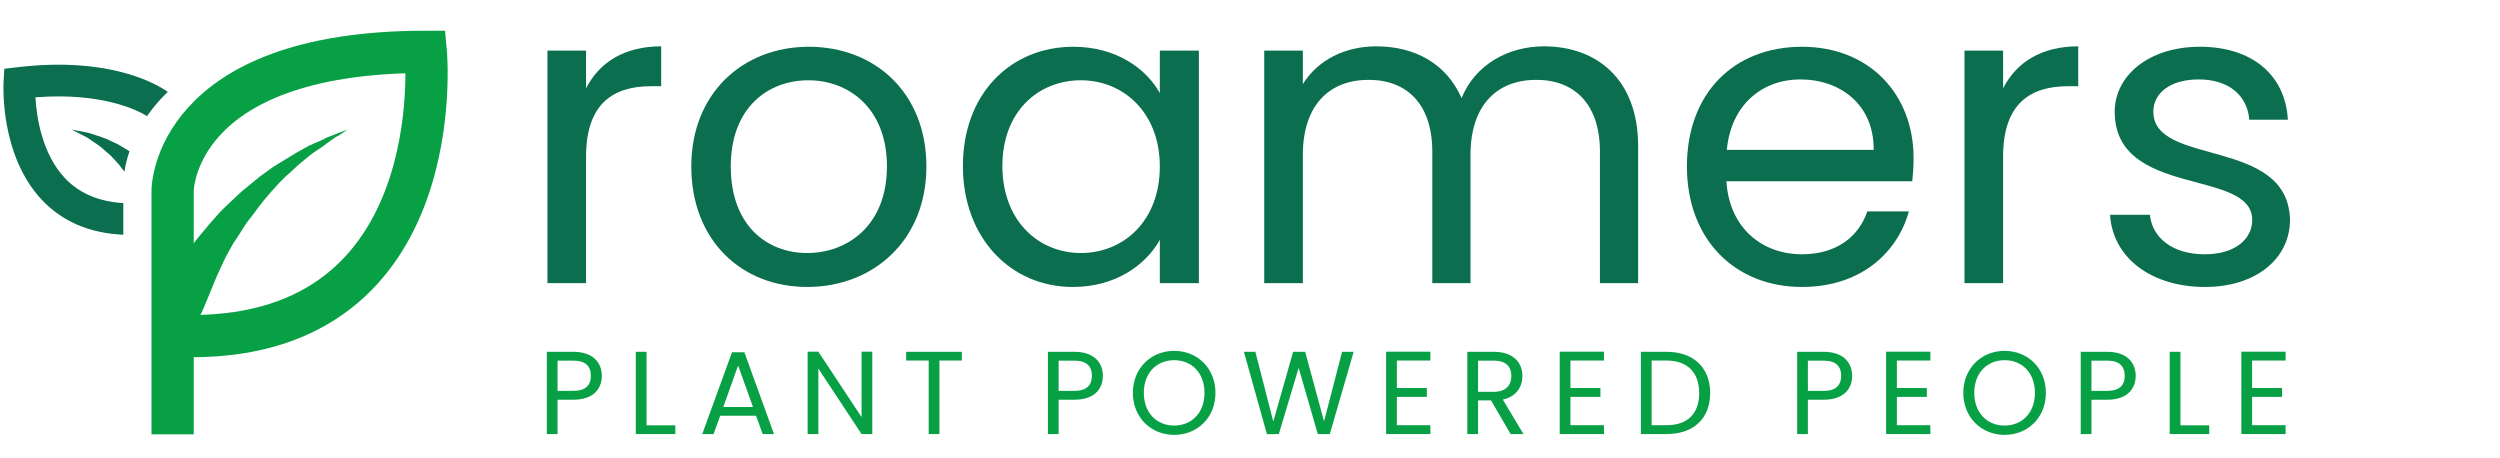
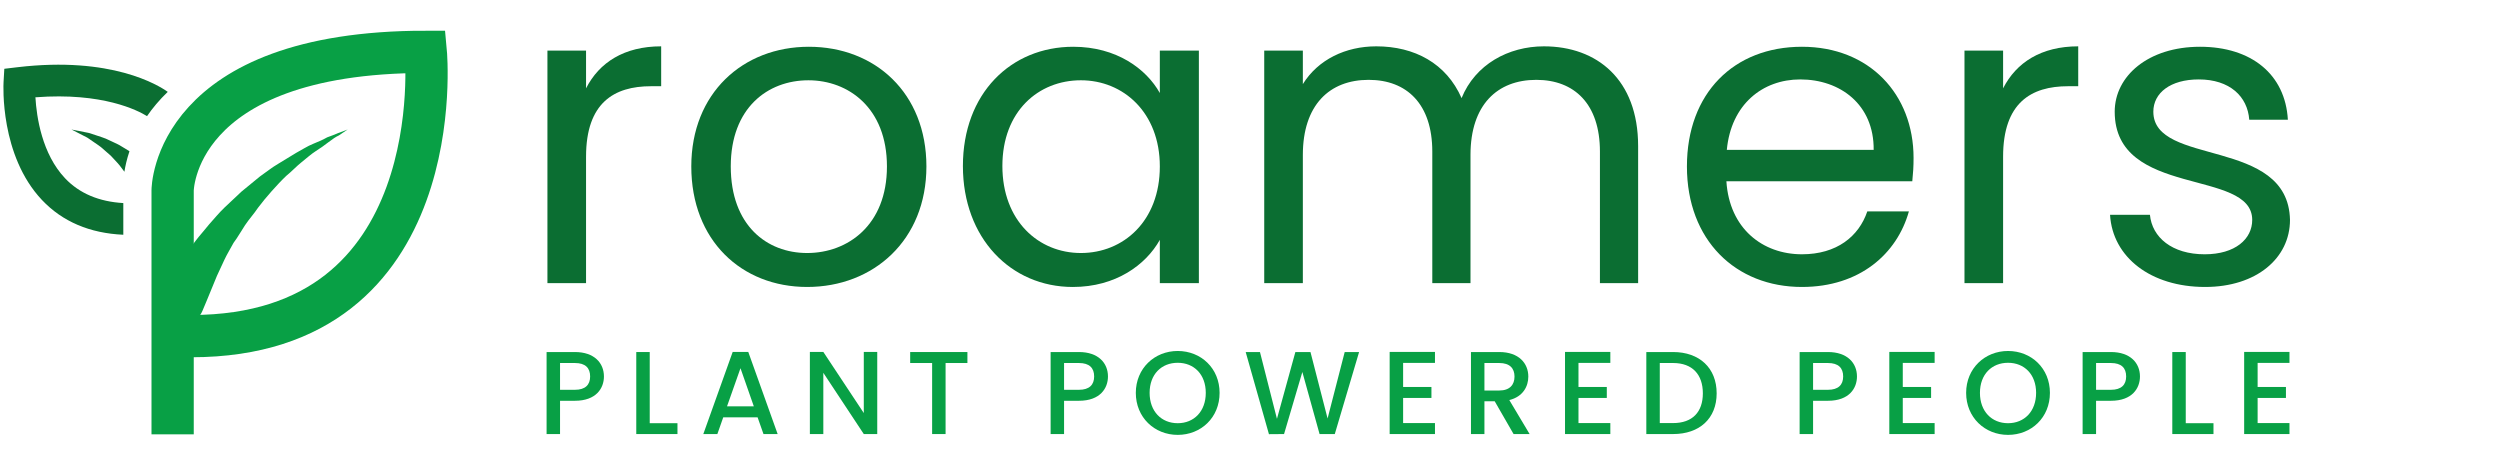
<svg xmlns="http://www.w3.org/2000/svg" version="1.1" id="Layer_1" x="0px" y="0px" width="354.949px" height="65px" viewBox="0 0 354.949 65" enable-background="new 0 0 354.949 65" xml:space="preserve">
  <path stroke="#03CE6A" stroke-width="6.653" stroke-miterlimit="10" d="M97.518,139.009" />
  <path fill="none" stroke="#08A045" stroke-width="6" stroke-miterlimit="10" d="M24.509,61.669V27.044c0,0,0-19.685,35.943-19.685  c0,0,3.762,40.364-33.283,40.364" />
  <g>
    <path fill="#08A045" d="M23.137,40.924c0,0,0.349-0.433,0.816-1.198s1.282-1.951,2.2-3.361c0.463-0.645,1.038-1.407,1.613-2.168   s1.269-1.507,1.954-2.374c0.682-0.758,1.38-1.612,2.17-2.367c0.802-0.755,1.592-1.498,2.394-2.252   c0.91-0.751,1.697-1.387,2.607-2.138c0.906-0.632,1.693-1.279,2.596-1.803s1.686-1.051,2.589-1.575   c0.792-0.419,1.575-0.947,2.364-1.258c0.789-0.312,1.457-0.615,2.018-0.933c0.557-0.199,1.115-0.409,1.565-0.611   c0.896-0.308,1.346-0.51,1.346-0.51s-0.453,0.322-1.249,0.849c-0.45,0.202-0.903,0.524-1.467,0.95s-1.129,0.852-1.813,1.275   c-0.672,0.423-1.363,1.061-2.038,1.592s-1.37,1.289-2.156,1.924c-0.679,0.639-1.373,1.396-2.056,2.155   c-0.682,0.758-1.38,1.612-1.954,2.374c-0.578,0.869-1.272,1.615-1.85,2.485c-0.578,0.869-1.048,1.742-1.622,2.492   c-0.47,0.873-0.937,1.626-1.296,2.394s-0.706,1.525-1.065,2.293c-0.595,1.42-1.075,2.628-1.437,3.492   c-0.362,0.876-0.595,1.42-0.595,1.42c-0.713,1.752-2.616,2.461-4.369,1.748c-1.752-0.713-2.461-2.616-1.748-4.369   C22.896,41.36,22.903,41.145,23.137,40.924L23.137,40.924z" />
  </g>
  <path fill="none" stroke="#03CE6A" stroke-width="1.106" stroke-miterlimit="10" d="M18.758,38.666" />
  <g enable-background="new    ">
-     <path fill="#0B6E4F" d="M83.207,40.201h-5.483V7.181h5.483v5.362c1.868-3.676,5.423-5.965,10.666-5.965v5.664h-1.446   c-5.242,0-9.219,2.35-9.219,10.002L83.207,40.201L83.207,40.201z" />
-     <path fill="#0B6E4F" d="M114.6,40.743c-9.34,0-16.45-6.628-16.45-17.112c0-10.425,7.352-16.992,16.691-16.992   c9.4,0,16.691,6.567,16.691,16.992C131.533,34.115,124,40.743,114.6,40.743z M114.6,35.923c5.725,0,11.328-3.917,11.328-12.292   c0-8.315-5.483-12.232-11.147-12.232c-5.784,0-11.027,3.917-11.027,12.232C103.754,32.006,108.875,35.923,114.6,35.923z" />
-     <path fill="#0B6E4F" d="M152.38,6.639c6.146,0,10.364,3.133,12.292,6.567V7.181h5.544v33.021h-5.544v-6.146   c-1.988,3.556-6.267,6.688-12.353,6.688c-8.797,0-15.606-6.93-15.606-17.173C136.713,13.267,143.523,6.639,152.38,6.639z    M153.465,11.398c-6.026,0-11.147,4.398-11.147,12.172s5.121,12.353,11.147,12.353c6.025,0,11.207-4.52,11.207-12.292   C164.672,15.978,159.491,11.398,153.465,11.398z" />
-     <path fill="#0B6E4F" d="M227.158,21.521c0-6.749-3.615-10.184-9.038-10.184c-5.544,0-9.34,3.556-9.34,10.666V40.2h-5.423V21.52   c0-6.749-3.616-10.184-9.039-10.184c-5.544,0-9.34,3.556-9.34,10.666v18.197h-5.483V7.181h5.483v4.76   c2.169-3.495,6.086-5.362,10.425-5.362c5.423,0,9.942,2.41,12.111,7.351c1.929-4.76,6.628-7.351,11.689-7.351   c7.532,0,13.378,4.699,13.378,14.16v19.463h-5.424L227.158,21.521L227.158,21.521z" />
-     <path fill="#0B6E4F" d="M255.839,40.743c-9.4,0-16.33-6.628-16.33-17.112c0-10.425,6.688-16.992,16.33-16.992   c9.581,0,15.848,6.748,15.848,15.787c0,1.205-0.061,2.169-0.181,3.313h-26.393c0.422,6.688,5.121,10.364,10.726,10.364   c4.94,0,8.074-2.53,9.279-6.086h5.905C269.336,36.043,264.033,40.743,255.839,40.743z M245.173,21.28h20.85   c0.06-6.447-4.761-10.003-10.425-10.003C250.234,11.277,245.775,14.833,245.173,21.28z" />
-     <path fill="#0B6E4F" d="M284.399,40.201h-5.483V7.181h5.483v5.362c1.868-3.676,5.423-5.965,10.666-5.965v5.664h-1.446   c-5.242,0-9.22,2.35-9.22,10.002V40.201z" />
-     <path fill="#0B6E4F" d="M313.081,40.743c-7.713,0-13.137-4.218-13.498-10.243h5.664c0.302,3.193,3.134,5.604,7.773,5.604   c4.338,0,6.749-2.169,6.749-4.881c0-7.352-19.523-3.073-19.523-15.365c0-5.062,4.76-9.219,12.111-9.219   c7.291,0,12.111,3.916,12.474,10.363h-5.483c-0.241-3.313-2.772-5.725-7.171-5.725c-4.037,0-6.447,1.929-6.447,4.58   c0,7.833,19.161,3.555,19.402,15.365C325.132,36.646,320.372,40.743,313.081,40.743z" />
+     <path fill="#0B6E32" d="M83.207,40.201h-5.483V7.181h5.483v5.362c1.868-3.676,5.423-5.965,10.666-5.965v5.664h-1.446   c-5.242,0-9.219,2.35-9.219,10.002L83.207,40.201L83.207,40.201z" />
+     <path fill="#0B6E32" d="M114.6,40.743c-9.34,0-16.45-6.628-16.45-17.112c0-10.425,7.352-16.992,16.691-16.992   c9.4,0,16.691,6.567,16.691,16.992C131.533,34.115,124,40.743,114.6,40.743z M114.6,35.923c5.725,0,11.328-3.917,11.328-12.292   c0-8.315-5.483-12.232-11.147-12.232c-5.784,0-11.027,3.917-11.027,12.232C103.754,32.006,108.875,35.923,114.6,35.923z" />
+     <path fill="#0B6E32" d="M152.38,6.639c6.146,0,10.364,3.133,12.292,6.567V7.181h5.544v33.021h-5.544v-6.146   c-1.988,3.556-6.267,6.688-12.353,6.688c-8.797,0-15.606-6.93-15.606-17.173C136.713,13.267,143.523,6.639,152.38,6.639z    M153.465,11.398c-6.026,0-11.147,4.398-11.147,12.172s5.121,12.353,11.147,12.353c6.025,0,11.207-4.52,11.207-12.292   C164.672,15.978,159.491,11.398,153.465,11.398z" />
+     <path fill="#0B6E32" d="M227.158,21.521c0-6.749-3.615-10.184-9.038-10.184c-5.544,0-9.34,3.556-9.34,10.666V40.2h-5.423V21.52   c0-6.749-3.616-10.184-9.039-10.184c-5.544,0-9.34,3.556-9.34,10.666v18.197h-5.483V7.181h5.483v4.76   c2.169-3.495,6.086-5.362,10.425-5.362c5.423,0,9.942,2.41,12.111,7.351c1.929-4.76,6.628-7.351,11.689-7.351   c7.532,0,13.378,4.699,13.378,14.16v19.463h-5.424L227.158,21.521L227.158,21.521z" />
+     <path fill="#0B6E32" d="M255.839,40.743c-9.4,0-16.33-6.628-16.33-17.112c0-10.425,6.688-16.992,16.33-16.992   c9.581,0,15.848,6.748,15.848,15.787c0,1.205-0.061,2.169-0.181,3.313h-26.393c0.422,6.688,5.121,10.364,10.726,10.364   c4.94,0,8.074-2.53,9.279-6.086h5.905C269.336,36.043,264.033,40.743,255.839,40.743z M245.173,21.28h20.85   c0.06-6.447-4.761-10.003-10.425-10.003C250.234,11.277,245.775,14.833,245.173,21.28z" />
+     <path fill="#0B6E32" d="M284.399,40.201h-5.483V7.181h5.483v5.362c1.868-3.676,5.423-5.965,10.666-5.965v5.664h-1.446   c-5.242,0-9.22,2.35-9.22,10.002V40.201z" />
+     <path fill="#0B6E32" d="M313.081,40.743c-7.713,0-13.137-4.218-13.498-10.243h5.664c0.302,3.193,3.134,5.604,7.773,5.604   c4.338,0,6.749-2.169,6.749-4.881c0-7.352-19.523-3.073-19.523-15.365c0-5.062,4.76-9.219,12.111-9.219   c7.291,0,12.111,3.916,12.474,10.363h-5.483c-0.241-3.313-2.772-5.725-7.171-5.725c-4.037,0-6.447,1.929-6.447,4.58   c0,7.833,19.161,3.555,19.402,15.365C325.132,36.646,320.372,40.743,313.081,40.743z" />
  </g>
  <g enable-background="new    ">
    <path fill="#646464" d="M82.967,87.825h-1.474v3.77h-3.719V79.732h5.193c2.982,0,4.507,1.676,4.507,4.071   C87.474,85.999,85.949,87.825,82.967,87.825z M82.548,84.894c0.837,0,1.156-0.437,1.156-1.09s-0.318-1.089-1.156-1.089h-1.056   v2.179H82.548z" />
    <path fill="#646464" d="M94.36,79.732v9.048h3.585v2.814H90.64V79.732H94.36z" />
    <path fill="#646464" d="M108.72,89.802h-3.954l-0.586,1.793h-3.904l4.339-11.862h4.289l4.323,11.862h-3.921L108.72,89.802z    M106.743,83.703l-1.072,3.301h2.145L106.743,83.703z" />
    <path fill="#646464" d="M127.434,79.732v11.862h-3.72l-3.938-5.965v5.965h-3.719V79.732h3.719l3.938,6.065v-6.065H127.434z" />
    <path fill="#646464" d="M130.434,79.732h9.985v2.949h-3.15v8.913h-3.719v-8.912h-3.116L130.434,79.732L130.434,79.732z" />
    <path fill="#646464" d="M153.455,87.825h-1.475v3.77h-3.719V79.732h5.193c2.982,0,4.507,1.676,4.507,4.071   C157.962,85.999,156.437,87.825,153.455,87.825z M153.036,84.894c0.838,0,1.156-0.437,1.156-1.09s-0.318-1.089-1.156-1.089h-1.056   v2.179H153.036z" />
    <path fill="#646464" d="M166.91,91.712c-3.368,0-6.115-2.529-6.115-6.099c0-3.568,2.747-6.081,6.115-6.081   c3.384,0,6.081,2.513,6.081,6.081C172.991,89.183,170.261,91.712,166.91,91.712z M166.91,88.244c1.491,0,2.312-1.056,2.312-2.631   c0-1.608-0.82-2.646-2.312-2.646c-1.525,0-2.329,1.038-2.329,2.646C164.581,87.189,165.385,88.244,166.91,88.244z" />
    <path fill="#646464" d="M175.991,79.732h4.004l1.072,7.473l1.608-7.473h4.055l1.608,7.473l1.072-7.473h4.004L190.7,91.594h-4.624   l-1.374-6.735l-1.374,6.735h-4.624L175.991,79.732z" />
    <path fill="#646464" d="M204.659,82.698h-4.188v1.458h3.686v2.798h-3.686v1.675h4.188v2.966h-7.908V79.732h7.908V82.698z" />
    <path fill="#646464" d="M213.589,79.732c2.982,0,4.507,1.709,4.507,3.888c0,1.558-0.871,2.881-2.562,3.435l2.58,4.54h-4.089   l-2.228-4.256h-0.018v4.256h-3.719V79.732H213.589z M213.254,82.849h-1.475v2.011h1.475c0.704,0,1.072-0.302,1.072-1.005   C214.326,83.251,213.958,82.849,213.254,82.849z" />
    <path fill="#646464" d="M229.188,82.698H225v1.458h3.686v2.798H225v1.675h4.188v2.966h-7.908V79.732h7.908V82.698z" />
    <path fill="#646464" d="M243.698,85.63c0,3.385-2.379,5.965-6.165,5.965h-4.942V79.732h4.942   C241.319,79.732,243.698,82.212,243.698,85.63z M237.198,88.277c1.642,0,2.73-0.922,2.73-2.647s-1.089-2.646-2.73-2.646h-0.888   v5.294L237.198,88.277L237.198,88.277z" />
    <path fill="#646464" d="M257.068,87.825h-1.475v3.77h-3.719V79.732h5.193c2.982,0,4.507,1.676,4.507,4.071   C261.575,85.999,260.051,87.825,257.068,87.825z M256.649,84.894c0.838,0,1.156-0.437,1.156-1.09s-0.318-1.089-1.156-1.089h-1.056   v2.179H256.649z" />
    <path fill="#646464" d="M272.651,82.698h-4.188v1.458h3.686v2.798h-3.686v1.675h4.188v2.966h-7.908V79.732h7.908V82.698z" />
    <path fill="#646464" d="M281.833,91.712c-3.368,0-6.115-2.529-6.115-6.099c0-3.568,2.747-6.081,6.115-6.081   c3.384,0,6.081,2.513,6.081,6.081C287.914,89.183,285.183,91.712,281.833,91.712z M281.833,88.244c1.491,0,2.312-1.056,2.312-2.631   c0-1.608-0.82-2.646-2.312-2.646c-1.524,0-2.329,1.038-2.329,2.646C279.504,87.189,280.308,88.244,281.833,88.244z" />
    <path fill="#646464" d="M296.443,87.825h-1.475v3.77h-3.719V79.732h5.193c2.982,0,4.507,1.676,4.507,4.071   C300.95,85.999,299.426,87.825,296.443,87.825z M296.024,84.894c0.838,0,1.156-0.437,1.156-1.09s-0.318-1.089-1.156-1.089h-1.056   v2.179H296.024z" />
    <path fill="#646464" d="M307.836,79.732v9.048h3.586v2.814h-7.305V79.732H307.836z" />
    <path fill="#646464" d="M322.498,82.698h-4.189v1.458h3.687v2.798h-3.687v1.675h4.189v2.966h-7.908V79.732h7.908V82.698z" />
  </g>
  <g>
    <path fill="none" d="M5.029,13.815c0.164,2.792,0.926,8.033,4.216,11.504c2.031,2.143,4.812,3.314,8.264,3.512v-2.787   c0-0.138,0.013-0.743,0.156-1.659c-0.12-0.167-0.254-0.333-0.389-0.518c-0.19-0.236-0.368-0.513-0.606-0.747   c-0.23-0.248-0.467-0.504-0.708-0.764c-0.233-0.277-0.521-0.494-0.792-0.739c-0.277-0.242-0.555-0.485-0.828-0.724   c-0.284-0.227-0.588-0.412-0.872-0.615c-0.29-0.199-0.57-0.391-0.835-0.573c-0.26-0.2-0.544-0.308-0.791-0.446   c-1.018-0.522-1.696-0.87-1.696-0.87s0.755,0.149,1.887,0.372c0.283,0.066,0.608,0.097,0.918,0.219   c0.319,0.106,0.656,0.218,1.004,0.334c0.347,0.122,0.721,0.228,1.081,0.378c0.355,0.166,0.715,0.334,1.075,0.503   c0.359,0.176,0.739,0.327,1.069,0.546c0.342,0.206,0.678,0.41,1.003,0.606c0.071,0.04,0.133,0.087,0.199,0.131   c0.496-1.483,1.271-3.203,2.493-4.987C19.571,15.681,14.57,13.084,5.029,13.815z" />
-     <path fill="#0B6E4F" d="M9.245,25.319c-3.29-3.471-4.052-8.712-4.216-11.504c9.541-0.732,14.542,1.865,15.847,2.674   c0.781-1.141,1.753-2.305,2.939-3.447C22.48,12.09,15.823,7.961,2.486,9.543L0.613,9.766l-0.108,1.883   c-0.024,0.422-0.524,10.415,5.453,16.745c2.906,3.077,6.796,4.722,11.55,4.936v-4.498C14.057,28.633,11.276,27.462,9.245,25.319z" />
-     <path fill="#0B6E4F" d="M17.18,20.74c-0.329-0.219-0.71-0.37-1.069-0.546c-0.36-0.168-0.72-0.337-1.075-0.503   c-0.36-0.15-0.734-0.255-1.081-0.378c-0.348-0.116-0.684-0.228-1.004-0.334c-0.31-0.122-0.635-0.153-0.918-0.219   c-1.132-0.223-1.887-0.372-1.887-0.372s0.678,0.348,1.696,0.87c0.247,0.138,0.531,0.245,0.791,0.446   c0.266,0.182,0.546,0.374,0.835,0.573c0.284,0.202,0.588,0.388,0.872,0.615c0.273,0.239,0.55,0.481,0.828,0.724   c0.271,0.245,0.559,0.462,0.792,0.739c0.241,0.26,0.478,0.516,0.708,0.764c0.238,0.235,0.417,0.511,0.606,0.747   c0.135,0.185,0.27,0.351,0.389,0.518c0.12-0.771,0.337-1.766,0.718-2.908c-0.067-0.043-0.128-0.091-0.199-0.131   C17.858,21.15,17.522,20.946,17.18,20.74z" />
+     <path fill="#0B6E32" d="M9.245,25.319c-3.29-3.471-4.052-8.712-4.216-11.504c9.541-0.732,14.542,1.865,15.847,2.674   c0.781-1.141,1.753-2.305,2.939-3.447C22.48,12.09,15.823,7.961,2.486,9.543L0.613,9.766l-0.108,1.883   c-0.024,0.422-0.524,10.415,5.453,16.745c2.906,3.077,6.796,4.722,11.55,4.936v-4.498C14.057,28.633,11.276,27.462,9.245,25.319z" />
+     <path fill="#0B6E32" d="M17.18,20.74c-0.329-0.219-0.71-0.37-1.069-0.546c-0.36-0.168-0.72-0.337-1.075-0.503   c-0.36-0.15-0.734-0.255-1.081-0.378c-0.348-0.116-0.684-0.228-1.004-0.334c-0.31-0.122-0.635-0.153-0.918-0.219   c-1.132-0.223-1.887-0.372-1.887-0.372s0.678,0.348,1.696,0.87c0.247,0.138,0.531,0.245,0.791,0.446   c0.266,0.182,0.546,0.374,0.835,0.573c0.284,0.202,0.588,0.388,0.872,0.615c0.273,0.239,0.55,0.481,0.828,0.724   c0.271,0.245,0.559,0.462,0.792,0.739c0.241,0.26,0.478,0.516,0.708,0.764c0.238,0.235,0.417,0.511,0.606,0.747   c0.135,0.185,0.27,0.351,0.389,0.518c0.12-0.771,0.337-1.766,0.718-2.908c-0.067-0.043-0.128-0.091-0.199-0.131   C17.858,21.15,17.522,20.946,17.18,20.74z" />
  </g>
  <g enable-background="new    ">
-     <path fill="#08A045" d="M81.408,56.752h-2.245v4.875h-1.524V49.949h3.77c2.748,0,4.038,1.508,4.038,3.418   C85.446,55.144,84.306,56.752,81.408,56.752z M81.408,55.495c1.743,0,2.48-0.821,2.48-2.128c0-1.357-0.737-2.161-2.48-2.161h-2.245   v4.289H81.408z" />
-     <path fill="#08A045" d="M91.796,49.949v10.438h4.088v1.24h-5.613V49.949H91.796z" />
-     <path fill="#08A045" d="M107.345,59.03h-5.093l-0.938,2.597h-1.608l4.222-11.61h1.759l4.205,11.61h-1.608L107.345,59.03z    M104.798,51.893l-2.111,5.897h4.222L104.798,51.893z" />
-     <path fill="#08A045" d="M123.848,49.933v11.694h-1.525l-6.132-9.299v9.299h-1.524V49.933h1.524l6.132,9.282v-9.282H123.848z" />
-     <path fill="#08A045" d="M128.657,49.949h7.908v1.24h-3.184v10.438h-1.524V51.189h-3.2V49.949z" />
-     <path fill="#08A045" d="M152.549,56.752h-2.245v4.875h-1.524V49.949h3.77c2.748,0,4.038,1.508,4.038,3.418   C156.587,55.144,155.448,56.752,152.549,56.752z M152.549,55.495c1.742,0,2.479-0.821,2.479-2.128c0-1.357-0.737-2.161-2.479-2.161   h-2.245v4.289H152.549z" />
-     <path fill="#08A045" d="M166.707,61.744c-3.283,0-5.863-2.463-5.863-5.965c0-3.501,2.58-5.964,5.863-5.964   c3.301,0,5.864,2.463,5.864,5.964C172.572,59.281,170.008,61.744,166.707,61.744z M166.707,60.421c2.463,0,4.307-1.793,4.307-4.642   c0-2.864-1.844-4.641-4.307-4.641s-4.306,1.776-4.306,4.641C162.402,58.628,164.245,60.421,166.707,60.421z" />
-     <path fill="#08A045" d="M176.611,49.949h1.625l2.546,9.901l2.815-9.901h1.709l2.681,9.868l2.563-9.868h1.642l-3.385,11.678h-1.709   l-2.714-9.399l-2.814,9.399l-1.692,0.017L176.611,49.949z" />
-     <path fill="#08A045" d="M203.084,51.189h-4.759v3.903h4.256v1.257h-4.256v4.021h4.759v1.257h-6.283V49.933h6.283V51.189z" />
-     <path fill="#08A045" d="M212.098,49.949c2.748,0,4.055,1.524,4.055,3.435c0,1.491-0.821,2.915-2.781,3.351l2.932,4.893h-1.826   l-2.781-4.775h-1.843v4.775h-1.524V49.949H212.098z M212.098,51.206h-2.245v4.423h2.245c1.726,0,2.479-0.938,2.479-2.245   C214.577,52.061,213.84,51.206,212.098,51.206z" />
-     <path fill="#08A045" d="M227.73,51.189h-4.759v3.903h4.256v1.257h-4.256v4.021h4.759v1.257h-6.283V49.933h6.283V51.189z" />
-     <path fill="#08A045" d="M242.809,55.813c0,3.619-2.362,5.813-6.199,5.813h-3.636V49.949h3.636   C240.447,49.949,242.809,52.194,242.809,55.813z M236.61,60.37c3.049,0,4.641-1.709,4.641-4.557c0-2.849-1.592-4.624-4.641-4.624   h-2.111v9.181H236.61z" />
-     <path fill="#08A045" d="M258.928,56.752h-2.245v4.875h-1.524V49.949h3.77c2.748,0,4.038,1.508,4.038,3.418   C262.966,55.144,261.826,56.752,258.928,56.752z M258.928,55.495c1.742,0,2.479-0.821,2.479-2.128c0-1.357-0.737-2.161-2.479-2.161   h-2.245v4.289H258.928z" />
-     <path fill="#08A045" d="M274.074,51.189h-4.759v3.903h4.256v1.257h-4.256v4.021h4.759v1.257h-6.283V49.933h6.283V51.189z" />
-     <path fill="#08A045" d="M284.612,61.744c-3.283,0-5.863-2.463-5.863-5.965c0-3.501,2.58-5.964,5.863-5.964   c3.301,0,5.864,2.463,5.864,5.964C290.476,59.281,287.913,61.744,284.612,61.744z M284.612,60.421c2.463,0,4.307-1.793,4.307-4.642   c0-2.864-1.844-4.641-4.307-4.641s-4.306,1.776-4.306,4.641C280.307,58.628,282.149,60.421,284.612,60.421z" />
-     <path fill="#08A045" d="M299.189,56.752h-2.245v4.875h-1.524V49.949h3.77c2.748,0,4.038,1.508,4.038,3.418   C303.227,55.144,302.088,56.752,299.189,56.752z M299.189,55.495c1.742,0,2.479-0.821,2.479-2.128c0-1.357-0.737-2.161-2.479-2.161   h-2.245v4.289H299.189z" />
-     <path fill="#08A045" d="M309.578,49.949v10.438h4.088v1.24h-5.612V49.949H309.578z" />
-     <path fill="#08A045" d="M324.507,51.189h-4.759v3.903h4.256v1.257h-4.256v4.021h4.759v1.257h-6.283V49.933h6.283V51.189z" />
+     <path fill="#08A045" d="M81.408,106.755h-2.245v4.875h-1.524V99.952h3.77c2.748,0,4.038,1.508,4.038,3.418   C85.446,105.147,84.306,106.755,81.408,106.755z M81.408,105.498c1.743,0,2.48-0.821,2.48-2.128c0-1.357-0.737-2.161-2.48-2.161   h-2.245v4.289H81.408z" />
+     <path fill="#08A045" d="M91.796,99.952v10.438h4.088v1.24h-5.613V99.952H91.796z" />
+     <path fill="#08A045" d="M107.345,109.033h-5.093l-0.938,2.597h-1.608l4.222-11.61h1.759l4.205,11.61h-1.608L107.345,109.033z    M104.798,101.896l-2.111,5.897h4.222L104.798,101.896z" />
+     <path fill="#08A045" d="M123.848,99.936v11.694h-1.525l-6.132-9.299v9.299h-1.524V99.936h1.524l6.132,9.282v-9.282H123.848z" />
+     <path fill="#08A045" d="M128.657,99.952h7.908v1.24h-3.184v10.438h-1.524v-10.438h-3.2V99.952z" />
+     <path fill="#08A045" d="M152.549,106.755h-2.245v4.875h-1.524V99.952h3.77c2.748,0,4.038,1.508,4.038,3.418   C156.587,105.147,155.448,106.755,152.549,106.755z M152.549,105.498c1.742,0,2.479-0.821,2.479-2.128   c0-1.357-0.737-2.161-2.479-2.161h-2.245v4.289H152.549z" />
+     <path fill="#08A045" d="M166.707,111.747c-3.283,0-5.863-2.463-5.863-5.965c0-3.501,2.58-5.964,5.863-5.964   c3.301,0,5.864,2.463,5.864,5.964C172.572,109.284,170.008,111.747,166.707,111.747z M166.707,110.424   c2.463,0,4.307-1.793,4.307-4.642c0-2.864-1.844-4.641-4.307-4.641s-4.306,1.776-4.306,4.641   C162.402,108.631,164.245,110.424,166.707,110.424z" />
+     <path fill="#08A045" d="M176.611,99.952h1.625l2.546,9.901l2.815-9.901h1.709l2.681,9.868l2.563-9.868h1.642l-3.385,11.678h-1.709   l-2.714-9.399l-2.814,9.399l-1.692,0.017L176.611,99.952z" />
+     <path fill="#08A045" d="M203.084,101.193h-4.759v3.903h4.256v1.257h-4.256v4.021h4.759v1.257h-6.283V99.936h6.283V101.193z" />
+     <path fill="#08A045" d="M212.098,99.952c2.748,0,4.055,1.524,4.055,3.435c0,1.491-0.821,2.915-2.781,3.351l2.932,4.893h-1.826   l-2.781-4.775h-1.843v4.775h-1.524V99.952H212.098z M212.098,101.209h-2.245v4.423h2.245c1.726,0,2.479-0.938,2.479-2.245   C214.577,102.064,213.84,101.209,212.098,101.209z" />
+     <path fill="#08A045" d="M227.73,101.193h-4.759v3.903h4.256v1.257h-4.256v4.021h4.759v1.257h-6.283V99.936h6.283V101.193z" />
+     <path fill="#08A045" d="M242.809,105.817c0,3.619-2.362,5.813-6.199,5.813h-3.636V99.952h3.636   C240.447,99.952,242.809,102.197,242.809,105.817z M236.61,110.373c3.049,0,4.641-1.709,4.641-4.557   c0-2.849-1.592-4.624-4.641-4.624h-2.111v9.181H236.61z" />
+     <path fill="#08A045" d="M258.928,106.755h-2.245v4.875h-1.524V99.952h3.77c2.748,0,4.038,1.508,4.038,3.418   C262.966,105.147,261.826,106.755,258.928,106.755z M258.928,105.498c1.742,0,2.479-0.821,2.479-2.128   c0-1.357-0.737-2.161-2.479-2.161h-2.245v4.289H258.928z" />
+     <path fill="#08A045" d="M274.074,101.193h-4.759v3.903h4.256v1.257h-4.256v4.021h4.759v1.257h-6.283V99.936h6.283V101.193z" />
+     <path fill="#08A045" d="M284.612,111.747c-3.283,0-5.863-2.463-5.863-5.965c0-3.501,2.58-5.964,5.863-5.964   c3.301,0,5.864,2.463,5.864,5.964C290.476,109.284,287.913,111.747,284.612,111.747z M284.612,110.424   c2.463,0,4.307-1.793,4.307-4.642c0-2.864-1.844-4.641-4.307-4.641s-4.306,1.776-4.306,4.641   C280.307,108.631,282.149,110.424,284.612,110.424z" />
+     <path fill="#08A045" d="M299.189,106.755h-2.245v4.875h-1.524V99.952h3.77c2.748,0,4.038,1.508,4.038,3.418   C303.227,105.147,302.088,106.755,299.189,106.755z M299.189,105.498c1.742,0,2.479-0.821,2.479-2.128   c0-1.357-0.737-2.161-2.479-2.161h-2.245v4.289H299.189z" />
+     <path fill="#08A045" d="M309.578,99.952v10.438h4.088v1.24h-5.612V99.952H309.578z" />
+     <path fill="#08A045" d="M324.507,101.193h-4.759v3.903h4.256v1.257h-4.256v4.021h4.759v1.257h-6.283V99.936h6.283V101.193z" />
+   </g>
+   <g enable-background="new    ">
+     <path fill="#08A045" d="M81.625,56.902h-2.111v4.725h-1.91V49.982h4.021c2.765,0,4.122,1.575,4.122,3.469   C85.747,55.109,84.658,56.902,81.625,56.902z M81.625,55.344c1.491,0,2.162-0.72,2.162-1.893c0-1.207-0.67-1.91-2.162-1.91h-2.111   v3.803H81.625z" />
+     <path fill="#08A045" d="M92.248,49.982v10.104h3.938v1.541h-5.848V49.982H92.248z" />
+     <path fill="#08A045" d="M107.562,59.248h-4.875l-0.837,2.379h-1.994l4.171-11.661h2.212l4.172,11.661H108.4L107.562,59.248z    M105.133,52.278l-1.91,5.411h3.803L105.133,52.278z" />
+     <path fill="#08A045" d="M124.551,49.966v11.661h-1.91l-5.746-8.695v8.695h-1.91V49.966h1.91l5.746,8.679v-8.679H124.551z" />
+     <path fill="#08A045" d="M129.227,49.982h8.126v1.559h-3.1v10.086h-1.91V51.541h-3.116V49.982z" />
+     <path fill="#08A045" d="M153.186,56.902h-2.11v4.725h-1.91V49.982h4.021c2.765,0,4.122,1.575,4.122,3.469   C157.308,55.109,156.219,56.902,153.186,56.902z M153.186,55.344c1.491,0,2.161-0.72,2.161-1.893c0-1.207-0.67-1.91-2.161-1.91   h-2.11v3.803H153.186z" />
+     <path fill="#08A045" d="M167.209,61.744c-3.283,0-5.947-2.463-5.947-5.965c0-3.484,2.664-5.947,5.947-5.947   c3.317,0,5.948,2.463,5.948,5.947C173.158,59.281,170.527,61.744,167.209,61.744z M167.209,60.086c2.312,0,3.987-1.676,3.987-4.307   c0-2.63-1.675-4.271-3.987-4.271c-2.312,0-3.987,1.642-3.987,4.271C163.222,58.41,164.898,60.086,167.209,60.086z" />
+     <path fill="#08A045" d="M176.862,49.982h2.028l2.412,9.483l2.614-9.483h2.145l2.429,9.433l2.43-9.433h2.044l-3.451,11.645h-2.161   l-2.446-8.812l-2.597,8.812l-2.145,0.017L176.862,49.982z" />
+     <path fill="#08A045" d="M203.737,51.524h-4.523v3.418h4.021V56.5h-4.021v3.568h4.523v1.559h-6.434V49.966h6.434V51.524z" />
+     <path fill="#08A045" d="M212.868,49.982c2.765,0,4.122,1.592,4.122,3.485c0,1.374-0.737,2.848-2.698,3.334l2.882,4.825h-2.278   l-2.681-4.657h-1.457v4.657h-1.91V49.982H212.868z M212.868,51.541h-2.11v3.903h2.11c1.491,0,2.161-0.82,2.161-1.977   C215.029,52.295,214.359,51.541,212.868,51.541z" />
+     <path fill="#08A045" d="M228.635,51.524h-4.523v3.418h4.021V56.5h-4.021v3.568h4.523v1.559h-6.434V49.966h6.434V51.524z" />
+     <path fill="#08A045" d="M243.73,55.847c0,3.586-2.446,5.78-6.183,5.78h-3.803V49.982h3.803   C241.284,49.982,243.73,52.244,243.73,55.847z M237.548,60.068c2.748,0,4.223-1.574,4.223-4.222c0-2.664-1.475-4.306-4.223-4.306   h-1.893v8.527H237.548z" />
+     <path fill="#08A045" d="M259.53,56.902h-2.11v4.725h-1.91V49.982h4.02c2.765,0,4.122,1.575,4.122,3.469   C263.652,55.109,262.563,56.902,259.53,56.902z M259.53,55.344c1.491,0,2.161-0.72,2.161-1.893c0-1.207-0.67-1.91-2.161-1.91h-2.11   v3.803H259.53z" />
+     <path fill="#08A045" d="M274.678,51.524h-4.523v3.418h4.021V56.5h-4.021v3.568h4.523v1.559h-6.434V49.966h6.434V51.524z" />
+     <path fill="#08A045" d="M285.099,61.744c-3.283,0-5.947-2.463-5.947-5.965c0-3.484,2.664-5.947,5.947-5.947   c3.317,0,5.948,2.463,5.948,5.947C291.047,59.281,288.416,61.744,285.099,61.744z M285.099,60.086c2.312,0,3.987-1.676,3.987-4.307   c0-2.63-1.675-4.271-3.987-4.271c-2.312,0-3.987,1.642-3.987,4.271C281.111,58.41,282.787,60.086,285.099,60.086z" />
+     <path fill="#08A045" d="M299.709,56.902h-2.11v4.725h-1.91V49.982h4.021c2.765,0,4.122,1.575,4.122,3.469   C303.831,55.109,302.741,56.902,299.709,56.902z M299.709,55.344c1.491,0,2.161-0.72,2.161-1.893c0-1.207-0.67-1.91-2.161-1.91   h-2.11v3.803H299.709z" />
+     <path fill="#08A045" d="M310.332,49.982v10.104h3.937v1.541h-5.847V49.982H310.332z" />
+     <path fill="#08A045" d="M325.059,51.524h-4.523v3.418h4.021V56.5h-4.021v3.568h4.523v1.559h-6.434V49.966h6.434V51.524z" />
  </g>
</svg>
